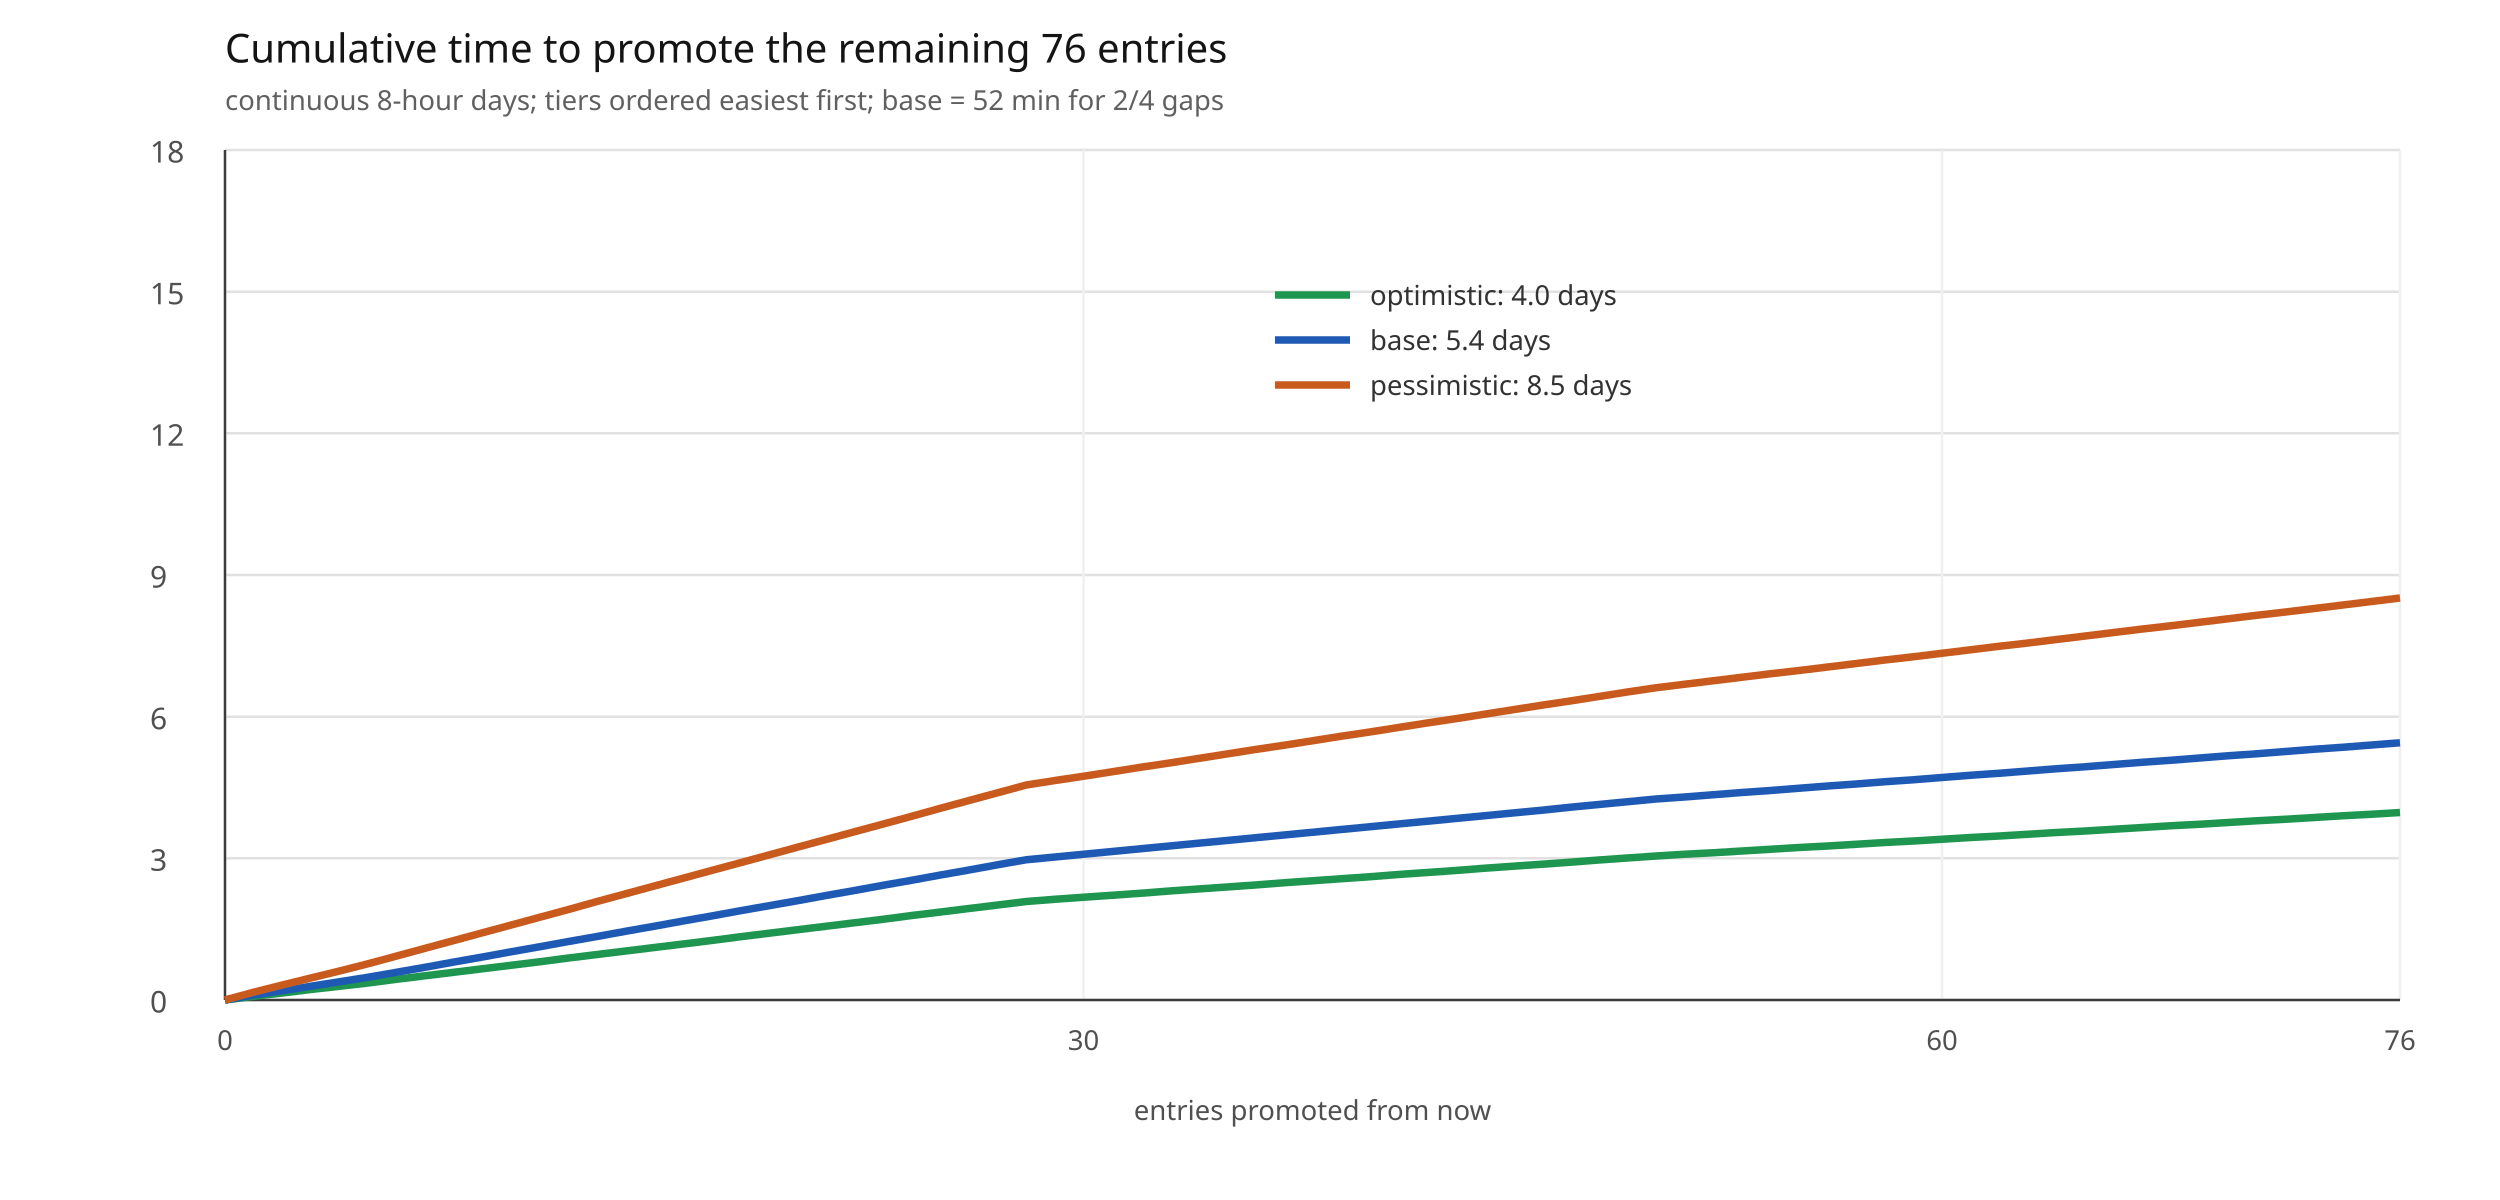
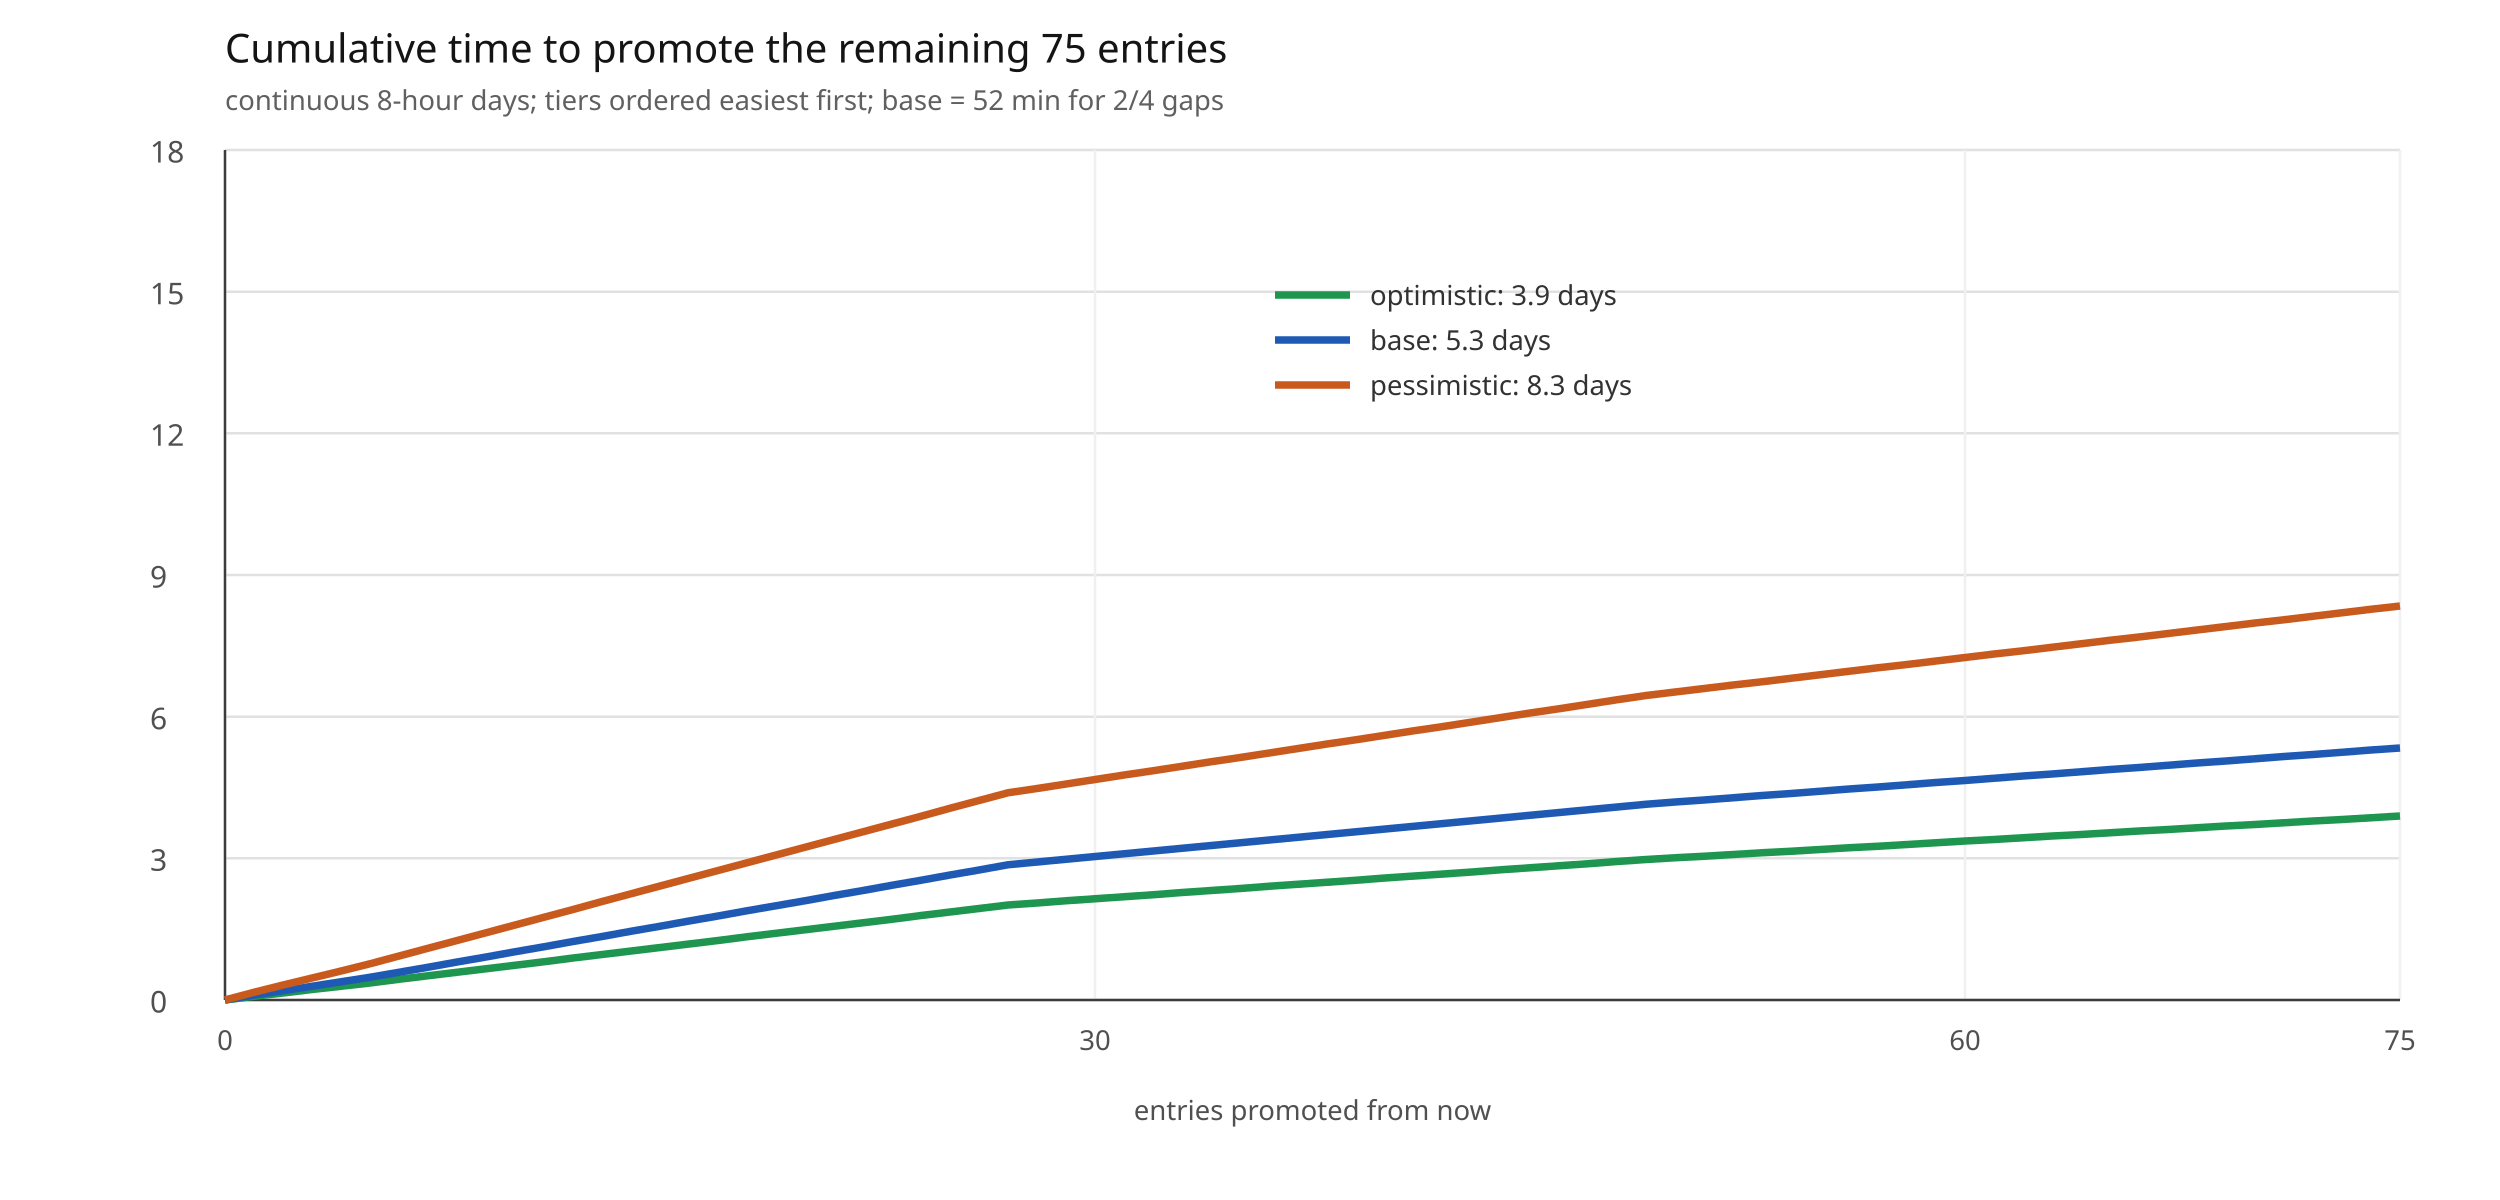
<svg xmlns="http://www.w3.org/2000/svg" width="1000" height="480" viewBox="0 0 1000 480">
  <rect width="100%" height="100%" fill="white" />
  <line x1="90" y1="400.0" x2="960" y2="400.0" stroke="#e1e1e1" />
  <text x="60" y="405.0" font-family="Verdana" font-size="12" fill="#505050">0</text>
  <line x1="90" y1="343.3" x2="960" y2="343.3" stroke="#e1e1e1" />
  <text x="60" y="348.3" font-family="Verdana" font-size="12" fill="#505050">3</text>
  <line x1="90" y1="286.7" x2="960" y2="286.7" stroke="#e1e1e1" />
  <text x="60" y="291.7" font-family="Verdana" font-size="12" fill="#505050">6</text>
  <line x1="90" y1="230.0" x2="960" y2="230.0" stroke="#e1e1e1" />
  <text x="60" y="235.0" font-family="Verdana" font-size="12" fill="#505050">9</text>
  <line x1="90" y1="173.3" x2="960" y2="173.3" stroke="#e1e1e1" />
  <text x="60" y="178.3" font-family="Verdana" font-size="12" fill="#505050">12</text>
  <line x1="90" y1="116.7" x2="960" y2="116.7" stroke="#e1e1e1" />
  <text x="60" y="121.7" font-family="Verdana" font-size="12" fill="#505050">15</text>
  <line x1="90" y1="60.0" x2="960" y2="60.0" stroke="#e1e1e1" />
  <text x="60" y="65.0" font-family="Verdana" font-size="12" fill="#505050">18</text>
  <line x1="90.0" y1="60" x2="90.0" y2="400" stroke="#f0f0f0" />
  <text x="90.0" y="420" text-anchor="middle" font-family="Verdana" font-size="11" fill="#505050">0</text>
-   <line x1="433.4" y1="60" x2="433.4" y2="400" stroke="#f0f0f0" />
-   <text x="433.4" y="420" text-anchor="middle" font-family="Verdana" font-size="11" fill="#505050">30</text>
-   <line x1="776.8" y1="60" x2="776.8" y2="400" stroke="#f0f0f0" />
-   <text x="776.8" y="420" text-anchor="middle" font-family="Verdana" font-size="11" fill="#505050">60</text>
-   <line x1="1120.3" y1="60" x2="1120.3" y2="400" stroke="#f0f0f0" />
-   <text x="1120.3" y="420" text-anchor="middle" font-family="Verdana" font-size="11" fill="#505050">90</text>
+   <line x1="438.0" y1="60" x2="438.0" y2="400" stroke="#f0f0f0" />
+   <text x="438.0" y="420" text-anchor="middle" font-family="Verdana" font-size="11" fill="#505050">30</text>
+   <line x1="786.0" y1="60" x2="786.0" y2="400" stroke="#f0f0f0" />
+   <text x="786.0" y="420" text-anchor="middle" font-family="Verdana" font-size="11" fill="#505050">60</text>
+   <line x1="1134.0" y1="60" x2="1134.0" y2="400" stroke="#f0f0f0" />
+   <text x="1134.0" y="420" text-anchor="middle" font-family="Verdana" font-size="11" fill="#505050">90</text>
  <line x1="960.0" y1="60" x2="960.0" y2="400" stroke="#f0f0f0" />
-   <text x="960.0" y="420" text-anchor="middle" font-family="Verdana" font-size="11" fill="#505050">76</text>
+   <text x="960.0" y="420" text-anchor="middle" font-family="Verdana" font-size="11" fill="#505050">75</text>
  <line x1="90" y1="60" x2="90" y2="400" stroke="#3c3c3c" />
  <line x1="90" y1="400" x2="960" y2="400" stroke="#3c3c3c" />
-   <polyline points="90.0,400.0 101.4,398.5 112.9,397.2 124.3,395.8 135.8,394.5 147.2,393.2 158.7,391.7 170.1,390.3 181.6,388.9 193.0,387.5 204.5,386.1 215.9,384.7 227.4,383.2 238.8,381.8 250.3,380.4 261.7,379.0 273.2,377.6 284.6,376.2 296.1,374.7 307.5,373.3 318.9,371.9 330.4,370.5 341.8,369.1 353.3,367.7 364.7,366.2 376.2,364.8 387.6,363.4 399.1,362.0 410.5,360.6 422.0,359.7 433.4,358.9 444.9,358.1 456.3,357.3 467.8,356.4 479.2,355.6 490.7,354.8 502.1,354.0 513.6,353.1 525.0,352.3 536.4,351.5 547.9,350.7 559.3,349.8 570.8,349.0 582.2,348.2 593.7,347.3 605.1,346.5 616.6,345.7 628.0,344.9 639.5,344.0 650.9,343.2 662.4,342.4 673.8,341.7 685.3,341.1 696.7,340.4 708.2,339.7 719.6,339.0 731.1,338.4 742.5,337.7 753.9,337.0 765.4,336.4 776.8,335.7 788.3,335.0 799.7,334.4 811.2,333.7 822.6,333.0 834.1,332.4 845.5,331.7 857.0,331.0 868.4,330.3 879.9,329.7 891.3,329.0 902.8,328.3 914.2,327.7 925.7,327.0 937.1,326.3 948.6,325.7 960.0,325.0" fill="none" stroke="#1e9650" stroke-width="3" />
+   <polyline points="90.0,400.0 101.6,398.5 113.2,397.2 124.8,395.8 136.4,394.5 148.0,393.2 159.6,391.7 171.2,390.3 182.8,388.9 194.4,387.5 206.0,386.1 217.6,384.7 229.2,383.2 240.8,381.8 252.4,380.4 264.0,379.0 275.6,377.6 287.2,376.2 298.8,374.7 310.4,373.3 322.0,371.9 333.6,370.5 345.2,369.1 356.8,367.7 368.4,366.2 380.0,364.8 391.6,363.4 403.2,362.0 414.8,361.2 426.4,360.3 438.0,359.5 449.6,358.7 461.2,357.9 472.8,357.0 484.4,356.2 496.0,355.4 507.6,354.5 519.2,353.7 530.8,352.9 542.4,352.1 554.0,351.2 565.6,350.4 577.2,349.6 588.8,348.8 600.4,347.9 612.0,347.1 623.6,346.3 635.2,345.5 646.8,344.6 658.4,343.8 670.0,343.1 681.6,342.5 693.2,341.8 704.8,341.1 716.4,340.5 728.0,339.8 739.6,339.1 751.2,338.5 762.8,337.8 774.4,337.1 786.0,336.4 797.6,335.8 809.2,335.1 820.8,334.4 832.4,333.8 844.0,333.1 855.6,332.4 867.2,331.8 878.8,331.1 890.4,330.4 902.0,329.8 913.6,329.1 925.2,328.4 936.8,327.8 948.4,327.1 960.0,326.4" fill="none" stroke="#1e9650" stroke-width="3" />
  <line x1="510" y1="118" x2="540" y2="118" stroke="#1e9650" stroke-width="3" />
-   <text x="548" y="122" font-family="Verdana" font-size="11" fill="#323232">optimistic: 4.0 days</text>
-   <polyline points="90.0,400.0 101.4,398.0 112.9,396.3 124.3,394.5 135.8,392.7 147.2,390.9 158.7,388.9 170.1,386.9 181.6,384.8 193.0,382.8 204.5,380.7 215.9,378.7 227.4,376.6 238.8,374.6 250.3,372.5 261.7,370.5 273.2,368.4 284.6,366.4 296.1,364.3 307.5,362.3 318.9,360.3 330.4,358.2 341.8,356.2 353.3,354.1 364.7,352.1 376.2,350.0 387.6,348.0 399.1,345.9 410.5,343.9 422.0,342.8 433.4,341.7 444.9,340.6 456.3,339.5 467.8,338.4 479.2,337.3 490.7,336.2 502.1,335.1 513.6,334.0 525.0,332.9 536.4,331.8 547.9,330.7 559.3,329.6 570.8,328.5 582.2,327.4 593.7,326.3 605.1,325.2 616.6,324.1 628.0,322.9 639.5,321.8 650.9,320.7 662.4,319.6 673.8,318.8 685.3,317.9 696.7,317.0 708.2,316.2 719.6,315.3 731.1,314.4 742.5,313.6 753.9,312.7 765.4,311.9 776.8,311.0 788.3,310.1 799.7,309.3 811.2,308.4 822.6,307.5 834.1,306.7 845.5,305.8 857.0,304.9 868.4,304.1 879.9,303.2 891.3,302.3 902.8,301.5 914.2,300.6 925.7,299.7 937.1,298.9 948.6,298.0 960.0,297.1" fill="none" stroke="#1e5ab4" stroke-width="3" />
+   <text x="548" y="122" font-family="Verdana" font-size="11" fill="#323232">optimistic: 3.9 days</text>
+   <polyline points="90.0,400.0 101.6,398.0 113.2,396.3 124.8,394.5 136.4,392.7 148.0,390.9 159.6,388.9 171.2,386.9 182.8,384.8 194.4,382.8 206.0,380.7 217.6,378.7 229.2,376.6 240.8,374.6 252.4,372.5 264.0,370.5 275.6,368.4 287.2,366.4 298.8,364.3 310.4,362.3 322.0,360.3 333.6,358.2 345.2,356.2 356.8,354.1 368.4,352.1 380.0,350.0 391.6,348.0 403.2,345.9 414.8,344.8 426.4,343.7 438.0,342.6 449.6,341.5 461.2,340.4 472.8,339.3 484.4,338.2 496.0,337.1 507.6,336.0 519.2,334.9 530.8,333.8 542.4,332.7 554.0,331.6 565.6,330.5 577.2,329.4 588.8,328.3 600.4,327.2 612.0,326.1 623.6,325.0 635.2,323.9 646.8,322.8 658.4,321.7 670.0,320.8 681.6,320.0 693.2,319.1 704.8,318.2 716.4,317.4 728.0,316.5 739.6,315.6 751.2,314.8 762.8,313.9 774.4,313.0 786.0,312.2 797.6,311.3 809.2,310.4 820.8,309.6 832.4,308.7 844.0,307.8 855.6,307.0 867.2,306.1 878.8,305.2 890.4,304.4 902.0,303.5 913.6,302.6 925.2,301.8 936.8,300.9 948.4,300.0 960.0,299.2" fill="none" stroke="#1e5ab4" stroke-width="3" />
  <line x1="510" y1="136" x2="540" y2="136" stroke="#1e5ab4" stroke-width="3" />
-   <text x="548" y="140" font-family="Verdana" font-size="11" fill="#323232">base: 5.4 days</text>
-   <polyline points="90.0,400.0 101.4,396.9 112.9,394.0 124.3,391.2 135.8,388.4 147.2,385.5 158.7,382.4 170.1,379.3 181.6,376.2 193.0,373.1 204.5,370.0 215.9,366.9 227.4,363.8 238.8,360.6 250.3,357.5 261.7,354.4 273.2,351.3 284.6,348.2 296.1,345.1 307.5,342.0 318.9,338.9 330.4,335.8 341.8,332.7 353.3,329.6 364.7,326.5 376.2,323.3 387.6,320.2 399.1,317.1 410.5,314.0 422.0,312.2 433.4,310.5 444.9,308.7 456.3,306.9 467.8,305.2 479.2,303.4 490.7,301.6 502.1,299.8 513.6,298.1 525.0,296.3 536.4,294.5 547.9,292.8 559.3,291.0 570.8,289.2 582.2,287.5 593.7,285.7 605.1,283.9 616.6,282.1 628.0,280.4 639.5,278.6 650.9,276.8 662.4,275.1 673.8,273.7 685.3,272.3 696.7,270.9 708.2,269.5 719.6,268.2 731.1,266.8 742.5,265.4 753.9,264.0 765.4,262.7 776.8,261.3 788.3,259.9 799.7,258.5 811.2,257.2 822.6,255.8 834.1,254.4 845.5,253.0 857.0,251.6 868.4,250.3 879.9,248.9 891.3,247.5 902.8,246.1 914.2,244.8 925.7,243.4 937.1,242.0 948.6,240.6 960.0,239.2" fill="none" stroke="#c85a1e" stroke-width="3" />
+   <text x="548" y="140" font-family="Verdana" font-size="11" fill="#323232">base: 5.3 days</text>
+   <polyline points="90.0,400.0 101.6,396.9 113.2,394.0 124.8,391.2 136.4,388.4 148.0,385.5 159.6,382.4 171.2,379.3 182.8,376.2 194.4,373.1 206.0,370.0 217.6,366.9 229.2,363.8 240.8,360.6 252.4,357.5 264.0,354.4 275.6,351.3 287.2,348.2 298.8,345.1 310.4,342.0 322.0,338.9 333.6,335.8 345.2,332.7 356.8,329.6 368.4,326.5 380.0,323.3 391.6,320.2 403.2,317.1 414.8,315.4 426.4,313.6 438.0,311.8 449.6,310.0 461.2,308.3 472.8,306.5 484.4,304.7 496.0,303.0 507.6,301.2 519.2,299.4 530.8,297.6 542.4,295.9 554.0,294.1 565.6,292.3 577.2,290.6 588.8,288.8 600.4,287.0 612.0,285.2 623.6,283.5 635.2,281.7 646.8,279.9 658.4,278.2 670.0,276.8 681.6,275.4 693.2,274.0 704.8,272.7 716.4,271.3 728.0,269.9 739.6,268.5 751.2,267.1 762.8,265.8 774.4,264.4 786.0,263.0 797.6,261.6 809.2,260.3 820.8,258.9 832.4,257.5 844.0,256.1 855.6,254.8 867.2,253.4 878.8,252.0 890.4,250.6 902.0,249.2 913.6,247.9 925.2,246.5 936.8,245.1 948.4,243.7 960.0,242.4" fill="none" stroke="#c85a1e" stroke-width="3" />
  <line x1="510" y1="154" x2="540" y2="154" stroke="#c85a1e" stroke-width="3" />
-   <text x="548" y="158" font-family="Verdana" font-size="11" fill="#323232">pessimistic: 8.5 days</text>
-   <text x="90" y="25" font-family="Verdana" font-size="16" fill="#141414">Cumulative time to promote the remaining 76 entries</text>
+   <text x="548" y="158" font-family="Verdana" font-size="11" fill="#323232">pessimistic: 8.3 days</text>
+   <text x="90" y="25" font-family="Verdana" font-size="16" fill="#141414">Cumulative time to promote the remaining 75 entries</text>
  <text x="90" y="44" font-family="Verdana" font-size="11" fill="#606060">continuous 8-hour days; tiers ordered easiest first; base = 52 min for 2/4 gaps</text>
  <text x="525.0" y="448" text-anchor="middle" font-family="Verdana" font-size="11" fill="#505050">entries promoted from now</text>
</svg>
